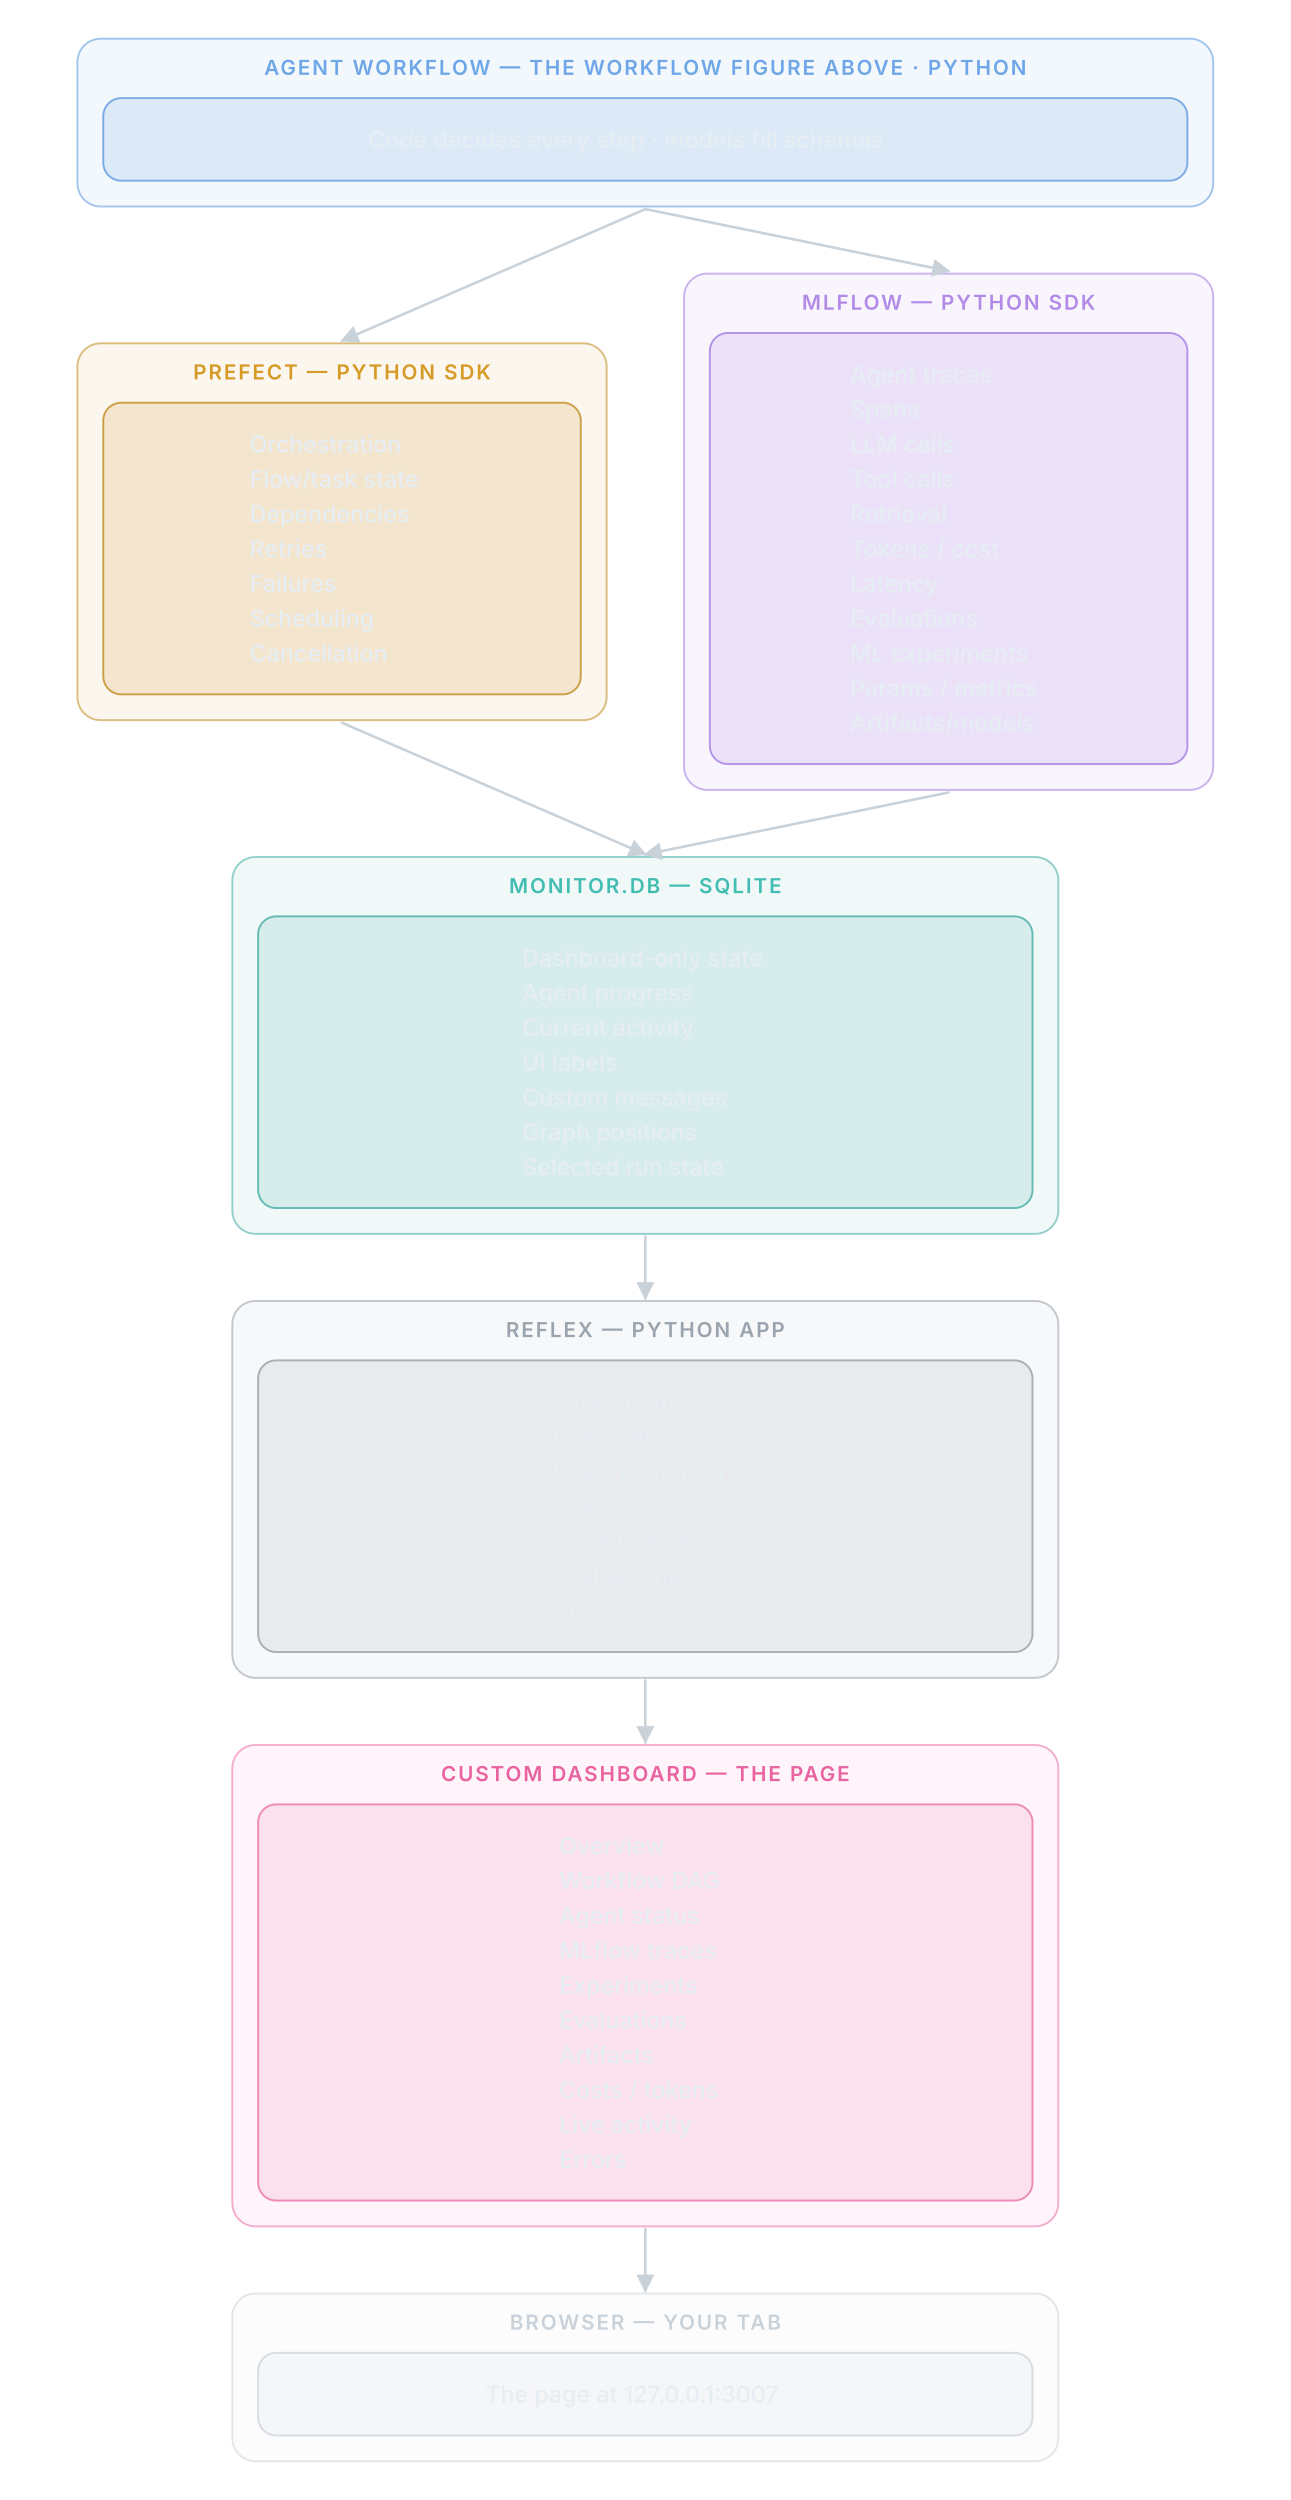
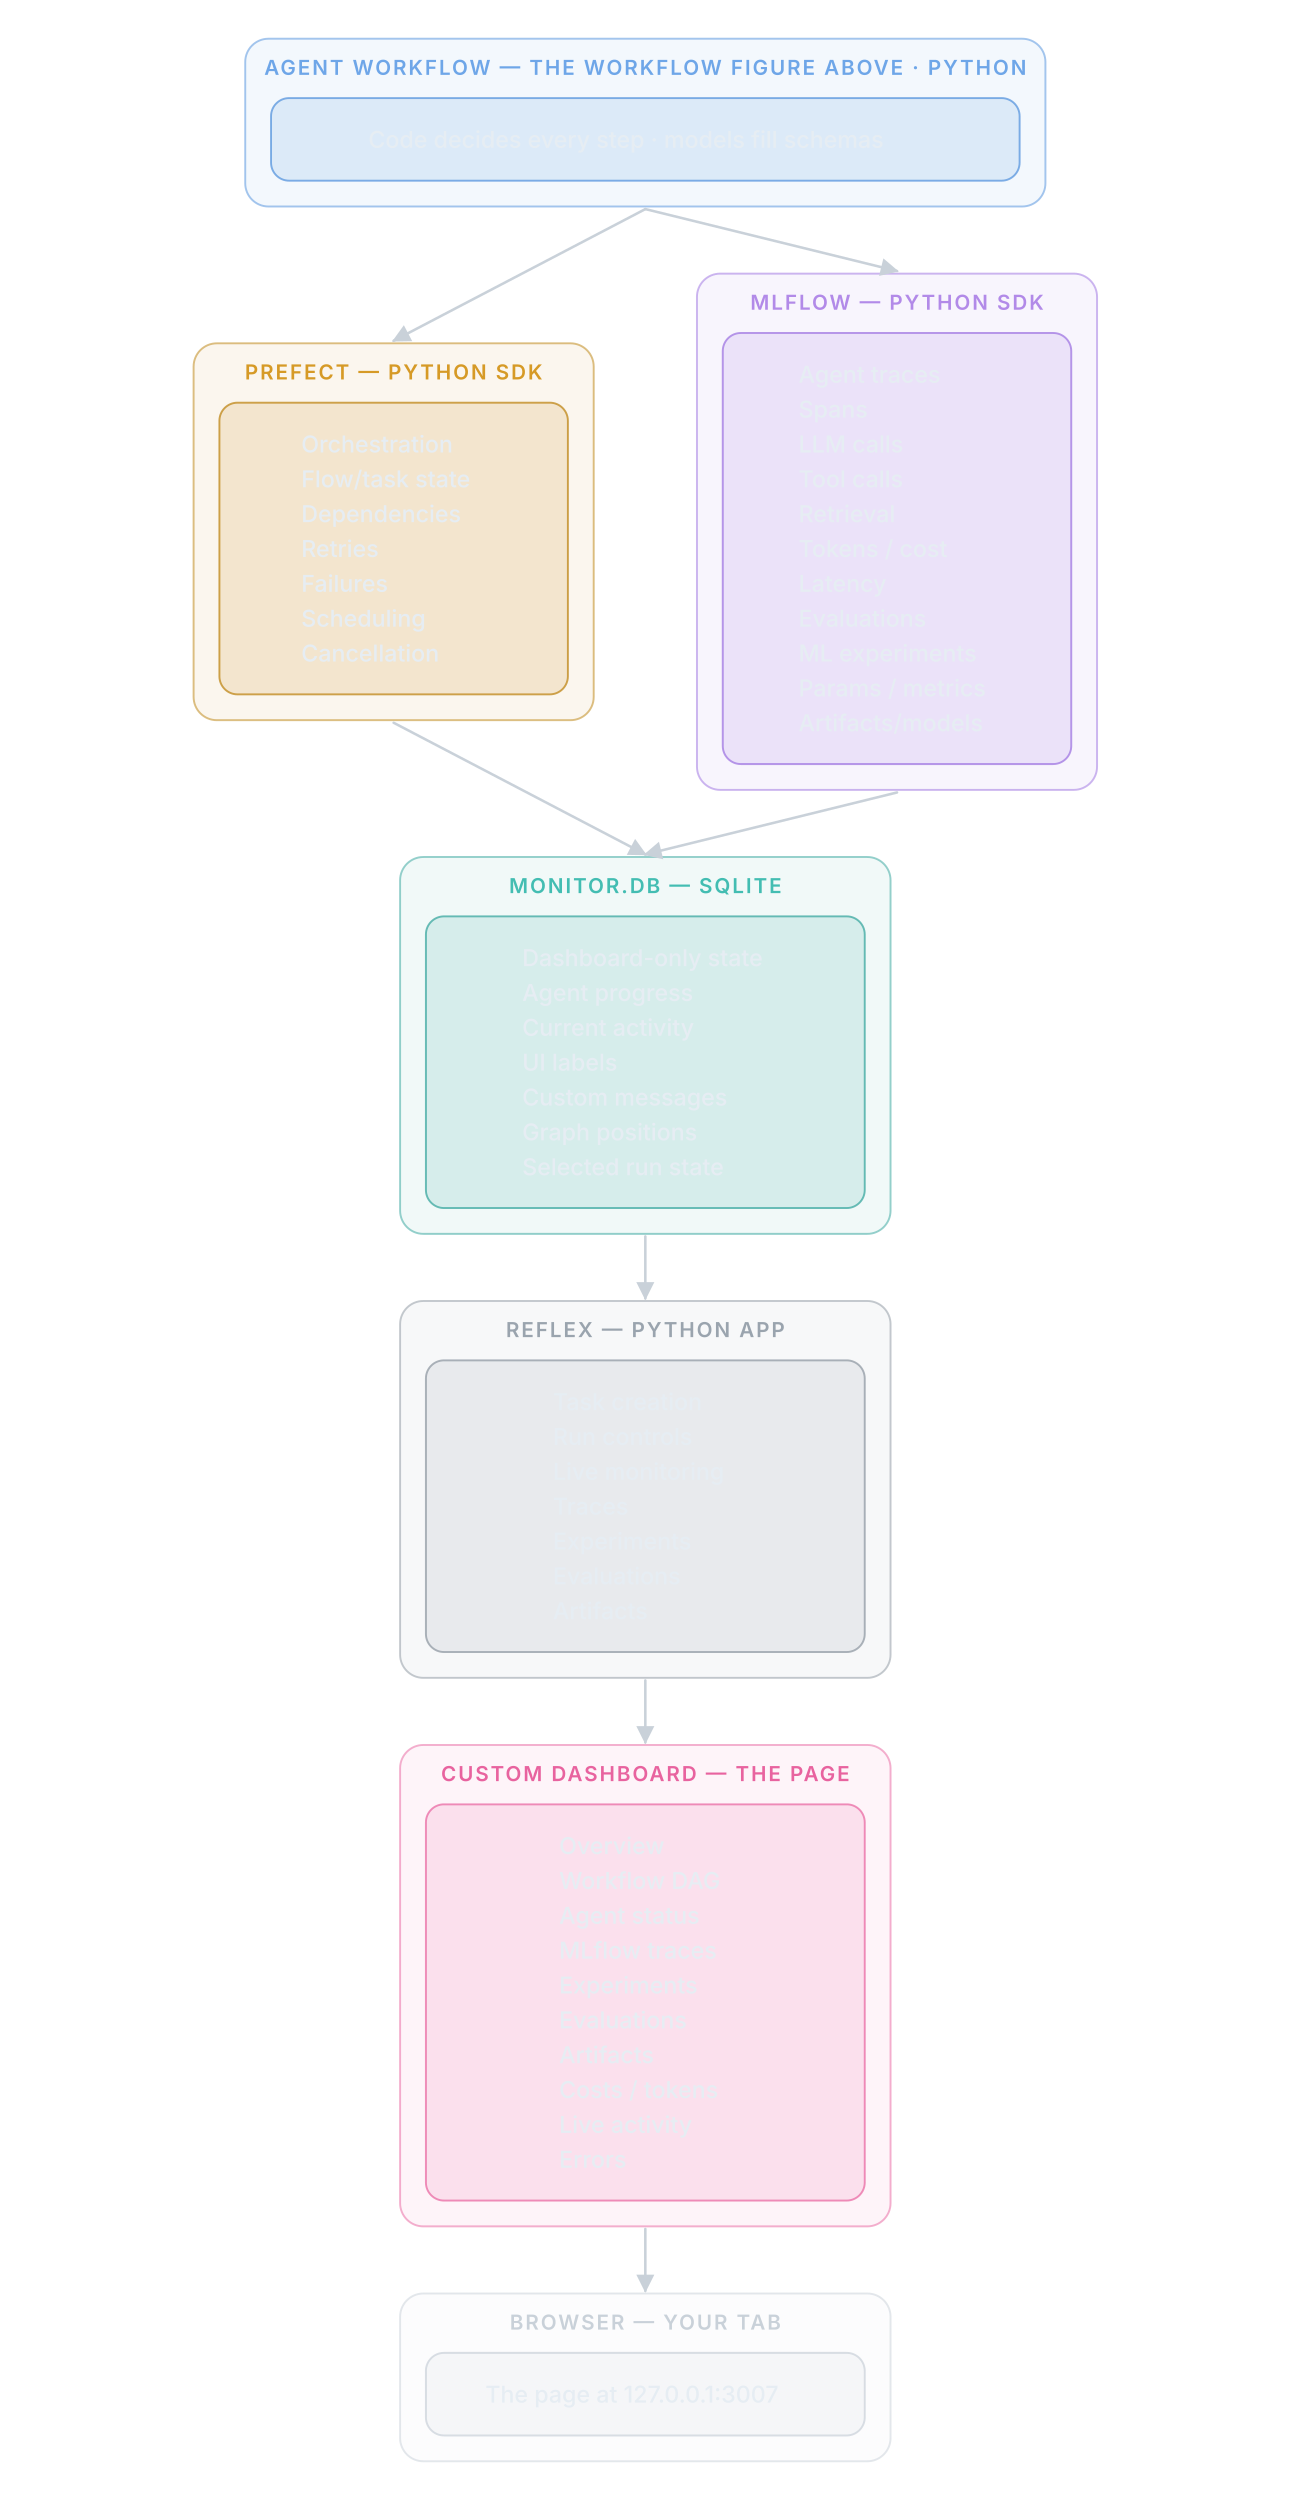
<svg xmlns="http://www.w3.org/2000/svg" viewBox="0 0 1000 1937" width="1000" height="1937" font-family="Inter, -apple-system, 'Segoe UI', Helvetica, Arial, sans-serif">
  <defs>
    <marker id="ah" viewBox="0 0 10 10" refX="9" refY="5" markerWidth="7" markerHeight="7" orient="auto-start-reverse">
      <path d="M0,0 L10,5 L0,10 z" fill="#c9d1d9" />
    </marker>
  </defs>
-   <rect x="60" y="30" width="880" height="130" rx="18" fill="rgba(77,143,220,0.07)" stroke="rgba(77,143,220,0.5)" stroke-width="1.5" />
+   <rect x="190" y="30" width="620" height="130" rx="18" fill="rgba(77,143,220,0.07)" stroke="rgba(77,143,220,0.5)" stroke-width="1.5" />
  <text x="500" y="58" text-anchor="middle" font-size="16" font-weight="600" letter-spacing="1.5" fill="#6ea6e8">AGENT WORKFLOW — THE WORKFLOW FIGURE ABOVE · PYTHON</text>
-   <rect x="80" y="76" width="840" height="64" rx="14" fill="rgba(77,143,220,0.14)" stroke="rgba(77,143,220,0.7)" stroke-width="1.5" />
+   <rect x="210" y="76" width="580" height="64" rx="14" fill="rgba(77,143,220,0.14)" stroke="rgba(77,143,220,0.7)" stroke-width="1.5" />
  <text x="285.4" y="108.0" dominant-baseline="central" font-size="18" font-weight="500" fill="#e6edf3">Code decides every step · models fill schemas</text>
-   <rect x="60" y="266" width="410" height="292" rx="18" fill="rgba(187,128,9,0.07)" stroke="rgba(187,128,9,0.5)" stroke-width="1.5" />
-   <text x="265" y="294" text-anchor="middle" font-size="16" font-weight="600" letter-spacing="1.5" fill="#d69a26">PREFECT — PYTHON SDK</text>
-   <rect x="80" y="312" width="370" height="226" rx="14" fill="rgba(187,128,9,0.14)" stroke="rgba(187,128,9,0.7)" stroke-width="1.5" />
-   <text x="193.4" y="344.0" dominant-baseline="central" font-size="18" font-weight="500" fill="#e6edf3">Orchestration</text>
-   <text x="193.4" y="371.0" dominant-baseline="central" font-size="18" font-weight="500" fill="#e6edf3">Flow/task state</text>
-   <text x="193.4" y="398.0" dominant-baseline="central" font-size="18" font-weight="500" fill="#e6edf3">Dependencies</text>
-   <text x="193.4" y="425.0" dominant-baseline="central" font-size="18" font-weight="500" fill="#e6edf3">Retries</text>
-   <text x="193.4" y="452.0" dominant-baseline="central" font-size="18" font-weight="500" fill="#e6edf3">Failures</text>
-   <text x="193.4" y="479.0" dominant-baseline="central" font-size="18" font-weight="500" fill="#e6edf3">Scheduling</text>
-   <text x="193.4" y="506.0" dominant-baseline="central" font-size="18" font-weight="500" fill="#e6edf3">Cancellation</text>
-   <rect x="530" y="212" width="410" height="400" rx="18" fill="rgba(154,110,224,0.07)" stroke="rgba(154,110,224,0.5)" stroke-width="1.5" />
-   <text x="735" y="240" text-anchor="middle" font-size="16" font-weight="600" letter-spacing="1.5" fill="#b28ae8">MLFLOW — PYTHON SDK</text>
-   <rect x="550" y="258" width="370" height="334" rx="14" fill="rgba(154,110,224,0.14)" stroke="rgba(154,110,224,0.7)" stroke-width="1.5" />
-   <text x="658.7" y="290.0" dominant-baseline="central" font-size="18" font-weight="500" fill="#e6edf3">Agent traces</text>
-   <text x="658.7" y="317.0" dominant-baseline="central" font-size="18" font-weight="500" fill="#e6edf3">Spans</text>
-   <text x="658.7" y="344.0" dominant-baseline="central" font-size="18" font-weight="500" fill="#e6edf3">LLM calls</text>
-   <text x="658.7" y="371.0" dominant-baseline="central" font-size="18" font-weight="500" fill="#e6edf3">Tool calls</text>
-   <text x="658.7" y="398.0" dominant-baseline="central" font-size="18" font-weight="500" fill="#e6edf3">Retrieval</text>
-   <text x="658.7" y="425.0" dominant-baseline="central" font-size="18" font-weight="500" fill="#e6edf3">Tokens / cost</text>
-   <text x="658.7" y="452.0" dominant-baseline="central" font-size="18" font-weight="500" fill="#e6edf3">Latency</text>
-   <text x="658.7" y="479.0" dominant-baseline="central" font-size="18" font-weight="500" fill="#e6edf3">Evaluations</text>
-   <text x="658.7" y="506.0" dominant-baseline="central" font-size="18" font-weight="500" fill="#e6edf3">ML experiments</text>
-   <text x="658.7" y="533.0" dominant-baseline="central" font-size="18" font-weight="500" fill="#e6edf3">Params / metrics</text>
-   <text x="658.7" y="560.0" dominant-baseline="central" font-size="18" font-weight="500" fill="#e6edf3">Artifacts/models</text>
-   <rect x="180" y="664" width="640" height="292" rx="18" fill="rgba(47,163,154,0.07)" stroke="rgba(47,163,154,0.5)" stroke-width="1.5" />
+   <rect x="150" y="266" width="310" height="292" rx="18" fill="rgba(187,128,9,0.07)" stroke="rgba(187,128,9,0.5)" stroke-width="1.5" />
+   <text x="305" y="294" text-anchor="middle" font-size="16" font-weight="600" letter-spacing="1.5" fill="#d69a26">PREFECT — PYTHON SDK</text>
+   <rect x="170" y="312" width="270" height="226" rx="14" fill="rgba(187,128,9,0.14)" stroke="rgba(187,128,9,0.7)" stroke-width="1.5" />
+   <text x="233.4" y="344.0" dominant-baseline="central" font-size="18" font-weight="500" fill="#e6edf3">Orchestration</text>
+   <text x="233.4" y="371.0" dominant-baseline="central" font-size="18" font-weight="500" fill="#e6edf3">Flow/task state</text>
+   <text x="233.4" y="398.0" dominant-baseline="central" font-size="18" font-weight="500" fill="#e6edf3">Dependencies</text>
+   <text x="233.4" y="425.0" dominant-baseline="central" font-size="18" font-weight="500" fill="#e6edf3">Retries</text>
+   <text x="233.4" y="452.0" dominant-baseline="central" font-size="18" font-weight="500" fill="#e6edf3">Failures</text>
+   <text x="233.4" y="479.0" dominant-baseline="central" font-size="18" font-weight="500" fill="#e6edf3">Scheduling</text>
+   <text x="233.4" y="506.0" dominant-baseline="central" font-size="18" font-weight="500" fill="#e6edf3">Cancellation</text>
+   <rect x="540" y="212" width="310" height="400" rx="18" fill="rgba(154,110,224,0.07)" stroke="rgba(154,110,224,0.5)" stroke-width="1.5" />
+   <text x="695" y="240" text-anchor="middle" font-size="16" font-weight="600" letter-spacing="1.5" fill="#b28ae8">MLFLOW — PYTHON SDK</text>
+   <rect x="560" y="258" width="270" height="334" rx="14" fill="rgba(154,110,224,0.14)" stroke="rgba(154,110,224,0.7)" stroke-width="1.5" />
+   <text x="618.7" y="290.0" dominant-baseline="central" font-size="18" font-weight="500" fill="#e6edf3">Agent traces</text>
+   <text x="618.7" y="317.0" dominant-baseline="central" font-size="18" font-weight="500" fill="#e6edf3">Spans</text>
+   <text x="618.7" y="344.0" dominant-baseline="central" font-size="18" font-weight="500" fill="#e6edf3">LLM calls</text>
+   <text x="618.7" y="371.0" dominant-baseline="central" font-size="18" font-weight="500" fill="#e6edf3">Tool calls</text>
+   <text x="618.7" y="398.0" dominant-baseline="central" font-size="18" font-weight="500" fill="#e6edf3">Retrieval</text>
+   <text x="618.7" y="425.0" dominant-baseline="central" font-size="18" font-weight="500" fill="#e6edf3">Tokens / cost</text>
+   <text x="618.7" y="452.0" dominant-baseline="central" font-size="18" font-weight="500" fill="#e6edf3">Latency</text>
+   <text x="618.7" y="479.0" dominant-baseline="central" font-size="18" font-weight="500" fill="#e6edf3">Evaluations</text>
+   <text x="618.7" y="506.0" dominant-baseline="central" font-size="18" font-weight="500" fill="#e6edf3">ML experiments</text>
+   <text x="618.7" y="533.0" dominant-baseline="central" font-size="18" font-weight="500" fill="#e6edf3">Params / metrics</text>
+   <text x="618.7" y="560.0" dominant-baseline="central" font-size="18" font-weight="500" fill="#e6edf3">Artifacts/models</text>
+   <rect x="310" y="664" width="380" height="292" rx="18" fill="rgba(47,163,154,0.07)" stroke="rgba(47,163,154,0.5)" stroke-width="1.5" />
  <text x="500" y="692" text-anchor="middle" font-size="16" font-weight="600" letter-spacing="1.5" fill="#43bdb2">MONITOR.DB — SQLITE</text>
-   <rect x="200" y="710" width="600" height="226" rx="14" fill="rgba(47,163,154,0.14)" stroke="rgba(47,163,154,0.7)" stroke-width="1.5" />
+   <rect x="330" y="710" width="340" height="226" rx="14" fill="rgba(47,163,154,0.14)" stroke="rgba(47,163,154,0.7)" stroke-width="1.5" />
  <text x="404.6" y="742.0" dominant-baseline="central" font-size="18" font-weight="500" fill="#e6edf3">Dashboard-only state</text>
  <text x="404.6" y="769.0" dominant-baseline="central" font-size="18" font-weight="500" fill="#e6edf3">Agent progress</text>
  <text x="404.6" y="796.0" dominant-baseline="central" font-size="18" font-weight="500" fill="#e6edf3">Current activity</text>
  <text x="404.6" y="823.0" dominant-baseline="central" font-size="18" font-weight="500" fill="#e6edf3">UI labels</text>
  <text x="404.6" y="850.0" dominant-baseline="central" font-size="18" font-weight="500" fill="#e6edf3">Custom messages</text>
  <text x="404.6" y="877.0" dominant-baseline="central" font-size="18" font-weight="500" fill="#e6edf3">Graph positions</text>
  <text x="404.6" y="904.0" dominant-baseline="central" font-size="18" font-weight="500" fill="#e6edf3">Selected run state</text>
-   <rect x="180" y="1008" width="640" height="292" rx="18" fill="rgba(139,148,158,0.07)" stroke="rgba(139,148,158,0.5)" stroke-width="1.5" />
+   <rect x="310" y="1008" width="380" height="292" rx="18" fill="rgba(139,148,158,0.07)" stroke="rgba(139,148,158,0.5)" stroke-width="1.5" />
  <text x="500" y="1036" text-anchor="middle" font-size="16" font-weight="600" letter-spacing="1.5" fill="#9aa4ae">REFLEX — PYTHON APP</text>
-   <rect x="200" y="1054" width="600" height="226" rx="14" fill="rgba(139,148,158,0.14)" stroke="rgba(139,148,158,0.7)" stroke-width="1.5" />
+   <rect x="330" y="1054" width="340" height="226" rx="14" fill="rgba(139,148,158,0.14)" stroke="rgba(139,148,158,0.7)" stroke-width="1.5" />
  <text x="428.4" y="1086.0" dominant-baseline="central" font-size="18" font-weight="500" fill="#e6edf3">Task creation</text>
  <text x="428.4" y="1113.0" dominant-baseline="central" font-size="18" font-weight="500" fill="#e6edf3">Run controls</text>
  <text x="428.4" y="1140.0" dominant-baseline="central" font-size="18" font-weight="500" fill="#e6edf3">Live monitoring</text>
  <text x="428.4" y="1167.0" dominant-baseline="central" font-size="18" font-weight="500" fill="#e6edf3">Traces</text>
  <text x="428.4" y="1194.0" dominant-baseline="central" font-size="18" font-weight="500" fill="#e6edf3">Experiments</text>
  <text x="428.4" y="1221.0" dominant-baseline="central" font-size="18" font-weight="500" fill="#e6edf3">Evaluations</text>
  <text x="428.4" y="1248.0" dominant-baseline="central" font-size="18" font-weight="500" fill="#e6edf3">Artifacts</text>
-   <rect x="180" y="1352" width="640" height="373" rx="18" fill="rgba(232,99,159,0.07)" stroke="rgba(232,99,159,0.5)" stroke-width="1.5" />
+   <rect x="310" y="1352" width="380" height="373" rx="18" fill="rgba(232,99,159,0.07)" stroke="rgba(232,99,159,0.5)" stroke-width="1.5" />
  <text x="500" y="1380" text-anchor="middle" font-size="16" font-weight="600" letter-spacing="1.5" fill="#e8639f">CUSTOM DASHBOARD — THE PAGE</text>
-   <rect x="200" y="1398" width="600" height="307" rx="14" fill="rgba(232,99,159,0.14)" stroke="rgba(232,99,159,0.7)" stroke-width="1.5" />
+   <rect x="330" y="1398" width="340" height="307" rx="14" fill="rgba(232,99,159,0.14)" stroke="rgba(232,99,159,0.7)" stroke-width="1.5" />
  <text x="433.2" y="1430.0" dominant-baseline="central" font-size="18" font-weight="500" fill="#e6edf3">Overview</text>
  <text x="433.2" y="1457.0" dominant-baseline="central" font-size="18" font-weight="500" fill="#e6edf3">Workflow DAG</text>
  <text x="433.2" y="1484.0" dominant-baseline="central" font-size="18" font-weight="500" fill="#e6edf3">Agent status</text>
  <text x="433.2" y="1511.0" dominant-baseline="central" font-size="18" font-weight="500" fill="#e6edf3">MLflow traces</text>
  <text x="433.2" y="1538.0" dominant-baseline="central" font-size="18" font-weight="500" fill="#e6edf3">Experiments</text>
  <text x="433.2" y="1565.0" dominant-baseline="central" font-size="18" font-weight="500" fill="#e6edf3">Evaluations</text>
  <text x="433.2" y="1592.0" dominant-baseline="central" font-size="18" font-weight="500" fill="#e6edf3">Artifacts</text>
  <text x="433.2" y="1619.0" dominant-baseline="central" font-size="18" font-weight="500" fill="#e6edf3">Costs / tokens</text>
  <text x="433.2" y="1646.0" dominant-baseline="central" font-size="18" font-weight="500" fill="#e6edf3">Live activity</text>
  <text x="433.2" y="1673.0" dominant-baseline="central" font-size="18" font-weight="500" fill="#e6edf3">Errors</text>
-   <rect x="180" y="1777" width="640" height="130" rx="18" fill="rgba(201,209,217,0.07)" stroke="rgba(201,209,217,0.5)" stroke-width="1.5" />
+   <rect x="310" y="1777" width="380" height="130" rx="18" fill="rgba(201,209,217,0.07)" stroke="rgba(201,209,217,0.5)" stroke-width="1.5" />
  <text x="500" y="1805" text-anchor="middle" font-size="16" font-weight="600" letter-spacing="1.5" fill="#c9d1d9">BROWSER — YOUR TAB</text>
-   <rect x="200" y="1823" width="600" height="64" rx="14" fill="rgba(201,209,217,0.14)" stroke="rgba(201,209,217,0.7)" stroke-width="1.5" />
+   <rect x="330" y="1823" width="340" height="64" rx="14" fill="rgba(201,209,217,0.14)" stroke="rgba(201,209,217,0.7)" stroke-width="1.5" />
  <text x="376.0" y="1855.0" dominant-baseline="central" font-size="18" font-weight="500" fill="#e6edf3">The page at 127.0.0.1:3007</text>
-   <line x1="500" y1="162" x2="265" y2="264" stroke="#c9d1d9" stroke-width="2" stroke-linecap="round" marker-end="url(#ah)" />
-   <line x1="500" y1="162" x2="735" y2="210" stroke="#c9d1d9" stroke-width="2" stroke-linecap="round" marker-end="url(#ah)" />
-   <line x1="265" y1="560" x2="500" y2="662" stroke="#c9d1d9" stroke-width="2" stroke-linecap="round" marker-end="url(#ah)" />
-   <line x1="735" y1="614" x2="500" y2="662" stroke="#c9d1d9" stroke-width="2" stroke-linecap="round" marker-end="url(#ah)" />
+   <line x1="500" y1="162" x2="305" y2="264" stroke="#c9d1d9" stroke-width="2" stroke-linecap="round" marker-end="url(#ah)" />
+   <line x1="500" y1="162" x2="695" y2="210" stroke="#c9d1d9" stroke-width="2" stroke-linecap="round" marker-end="url(#ah)" />
+   <line x1="305" y1="560" x2="500" y2="662" stroke="#c9d1d9" stroke-width="2" stroke-linecap="round" marker-end="url(#ah)" />
+   <line x1="695" y1="614" x2="500" y2="662" stroke="#c9d1d9" stroke-width="2" stroke-linecap="round" marker-end="url(#ah)" />
  <line x1="500" y1="958" x2="500" y2="1006" stroke="#c9d1d9" stroke-width="2" stroke-linecap="round" marker-end="url(#ah)" />
  <line x1="500" y1="1302" x2="500" y2="1350" stroke="#c9d1d9" stroke-width="2" stroke-linecap="round" marker-end="url(#ah)" />
  <line x1="500" y1="1727" x2="500" y2="1775" stroke="#c9d1d9" stroke-width="2" stroke-linecap="round" marker-end="url(#ah)" />
</svg>
